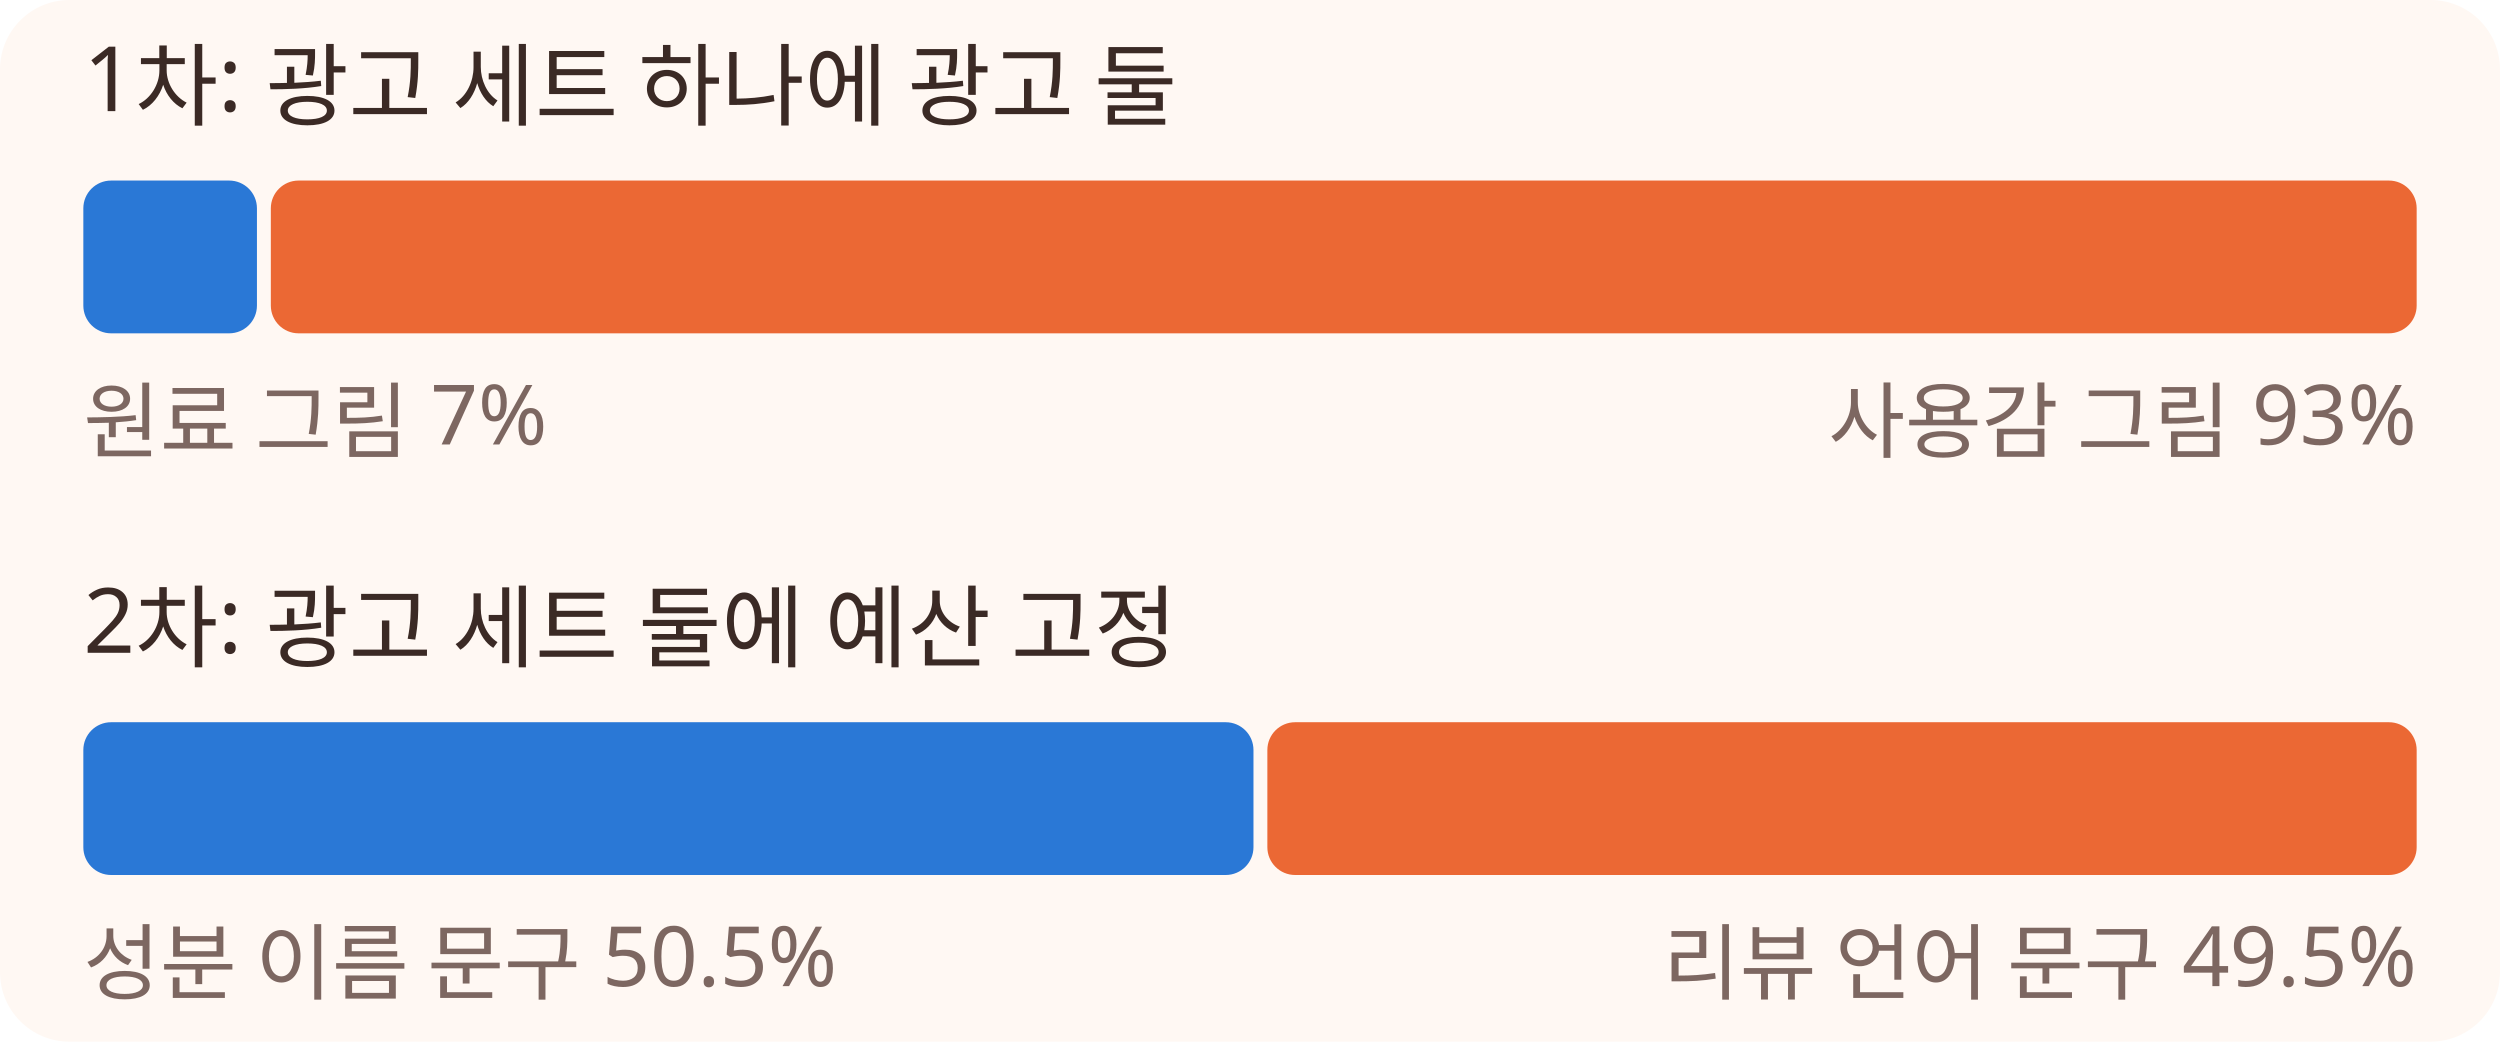
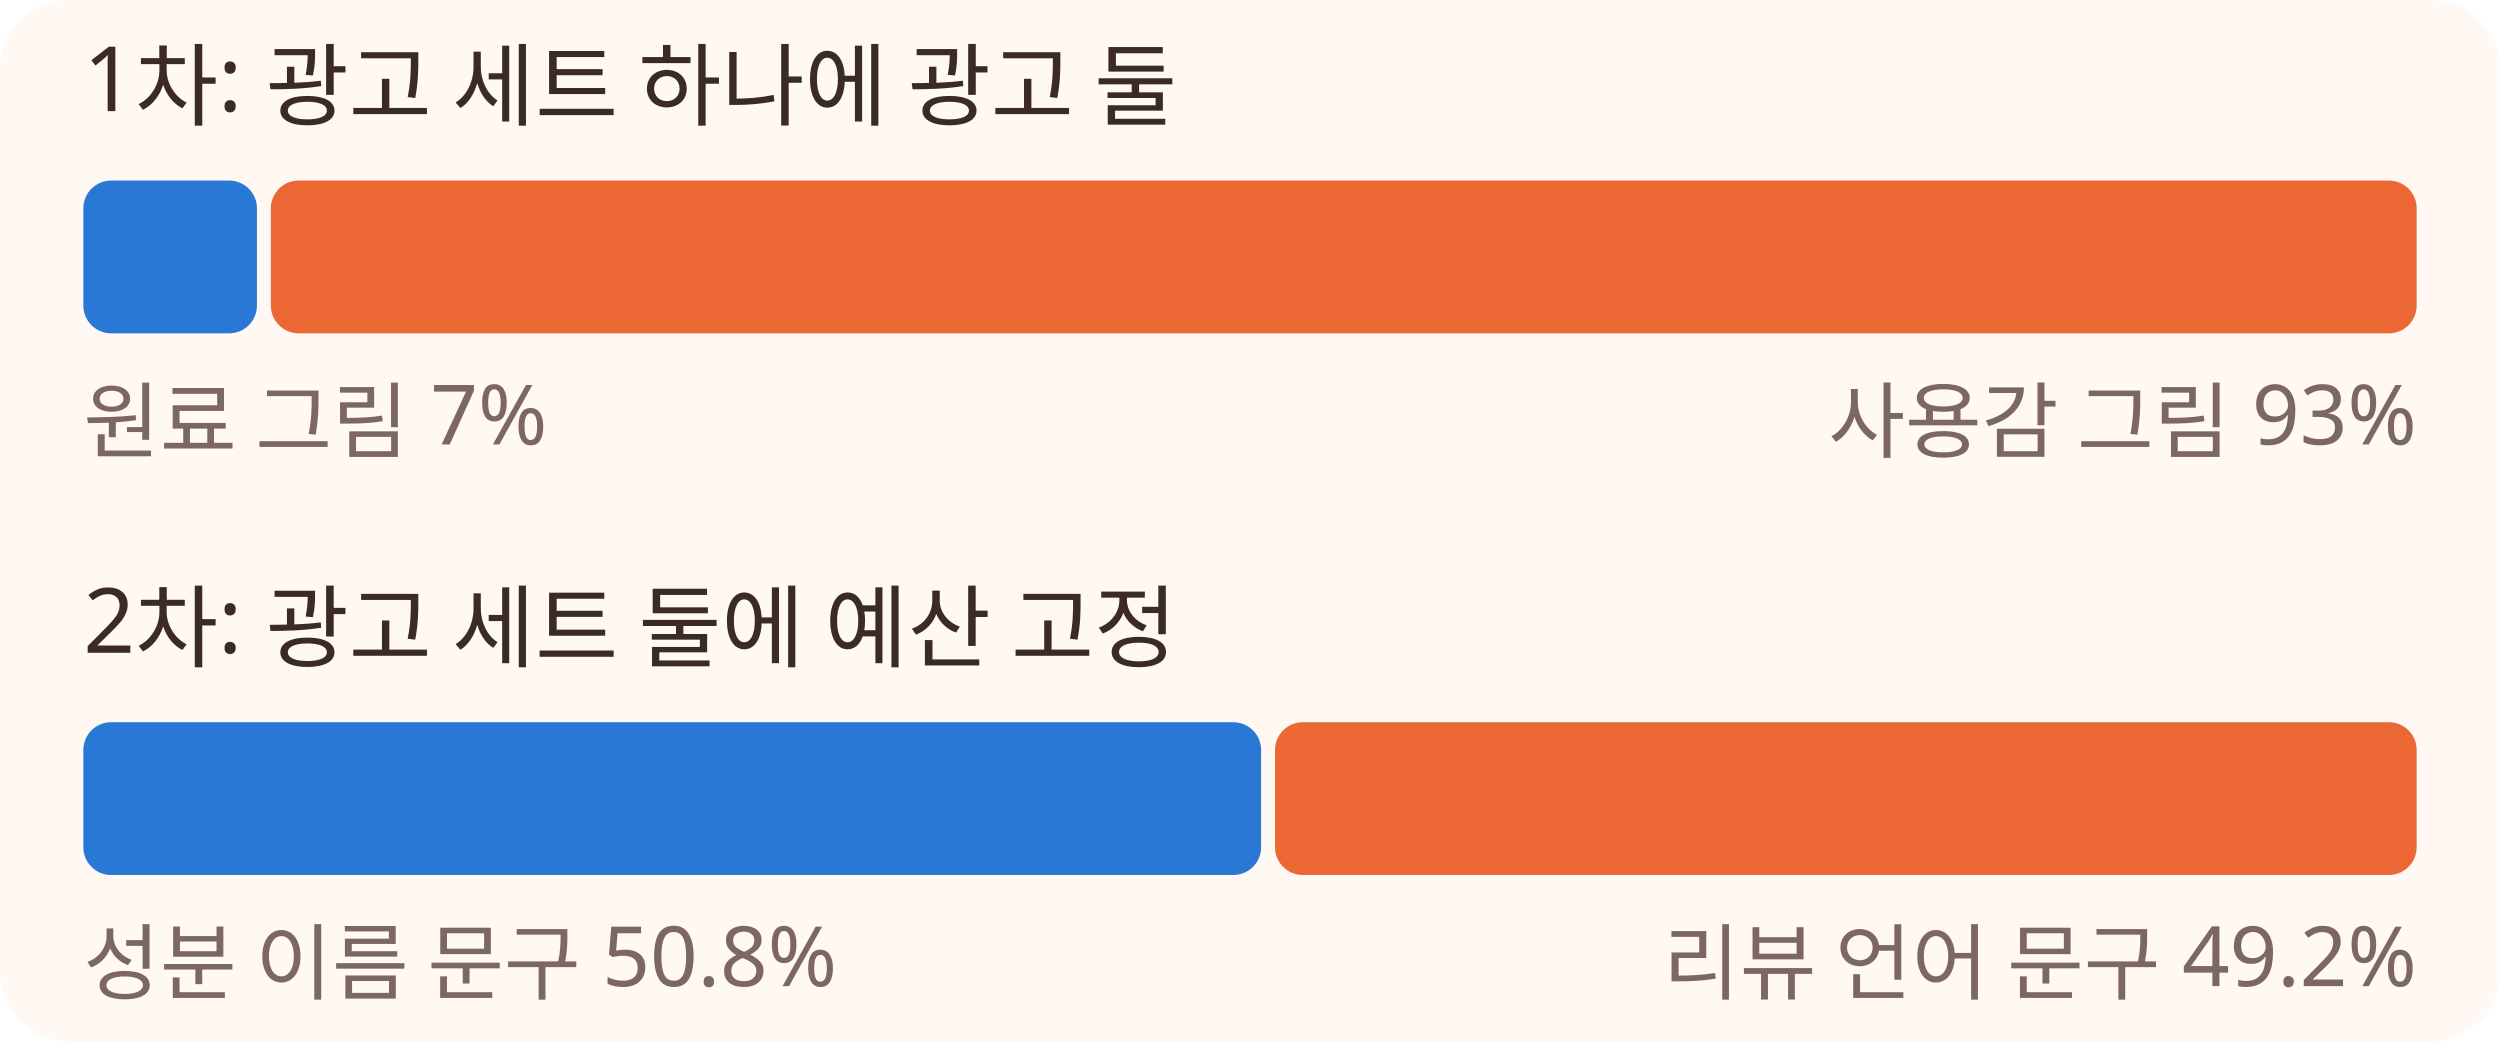
<svg xmlns="http://www.w3.org/2000/svg" class="vz" viewBox="0 0 360 150" role="img">
  <style>
.vz text{font-family:"Noto Sans KR","Apple SD Gothic Neo",sans-serif}
.vz-t{fill:#3B2A25}.vz-s{fill:#7D6761}.vz-g{stroke:#E6D2C6}
.vz-a{fill:#2a78d6}.vz-b{fill:#eb6834}.vz-la{stroke:#2a78d6}.vz-lb{stroke:#eb6834}.vz-ring{stroke:#FFF8F3}
</style>
  <rect width="100%" height="100%" rx="10" fill="#FFF8F3" />
  <text class="vz-t" x="12.0" y="16.0" text-anchor="start" font-size="13">1차: 광고 세트 하나에 광고 둘</text>
  <rect class="vz-a" data-w="25.03" x="12.0" y="26.0" width="25.0" height="22.0" rx="4" />
  <text class="vz-s" x="12.0" y="65.0" text-anchor="start" font-size="12">원료 그림 7%</text>
  <rect class="vz-b" data-w="308.97" x="39.0" y="26.0" width="309.0" height="22.0" rx="4" />
  <text class="vz-s" x="348.0" y="65.0" text-anchor="end" font-size="12">사용감 그림 93%</text>
  <text class="vz-t" x="12.0" y="94.0" text-anchor="start" font-size="13">2차: 광고 세트 둘에 예산 고정</text>
-   <rect class="vz-a" data-w="168.54" x="12.0" y="104.0" width="168.5" height="22.0" rx="4" />
-   <text class="vz-s" x="12.0" y="143.0" text-anchor="start" font-size="12">성분 이름 문구 50.5%</text>
-   <rect class="vz-b" data-w="165.46" x="182.5" y="104.0" width="165.5" height="22.0" rx="4" />
-   <text class="vz-s" x="348.0" y="143.0" text-anchor="end" font-size="12">리뷰 언어 문구 49.5%</text>
+   <rect class="vz-a" data-w="169.65" x="12.0" y="104.0" width="169.6" height="22.0" rx="4" />
+   <text class="vz-s" x="12.0" y="143.0" text-anchor="start" font-size="12">성분 이름 문구 50.8%</text>
+   <rect class="vz-b" data-w="164.35" x="183.6" y="104.0" width="164.4" height="22.0" rx="4" />
+   <text class="vz-s" x="348.0" y="143.0" text-anchor="end" font-size="12">리뷰 언어 문구 49.2%</text>
</svg>
